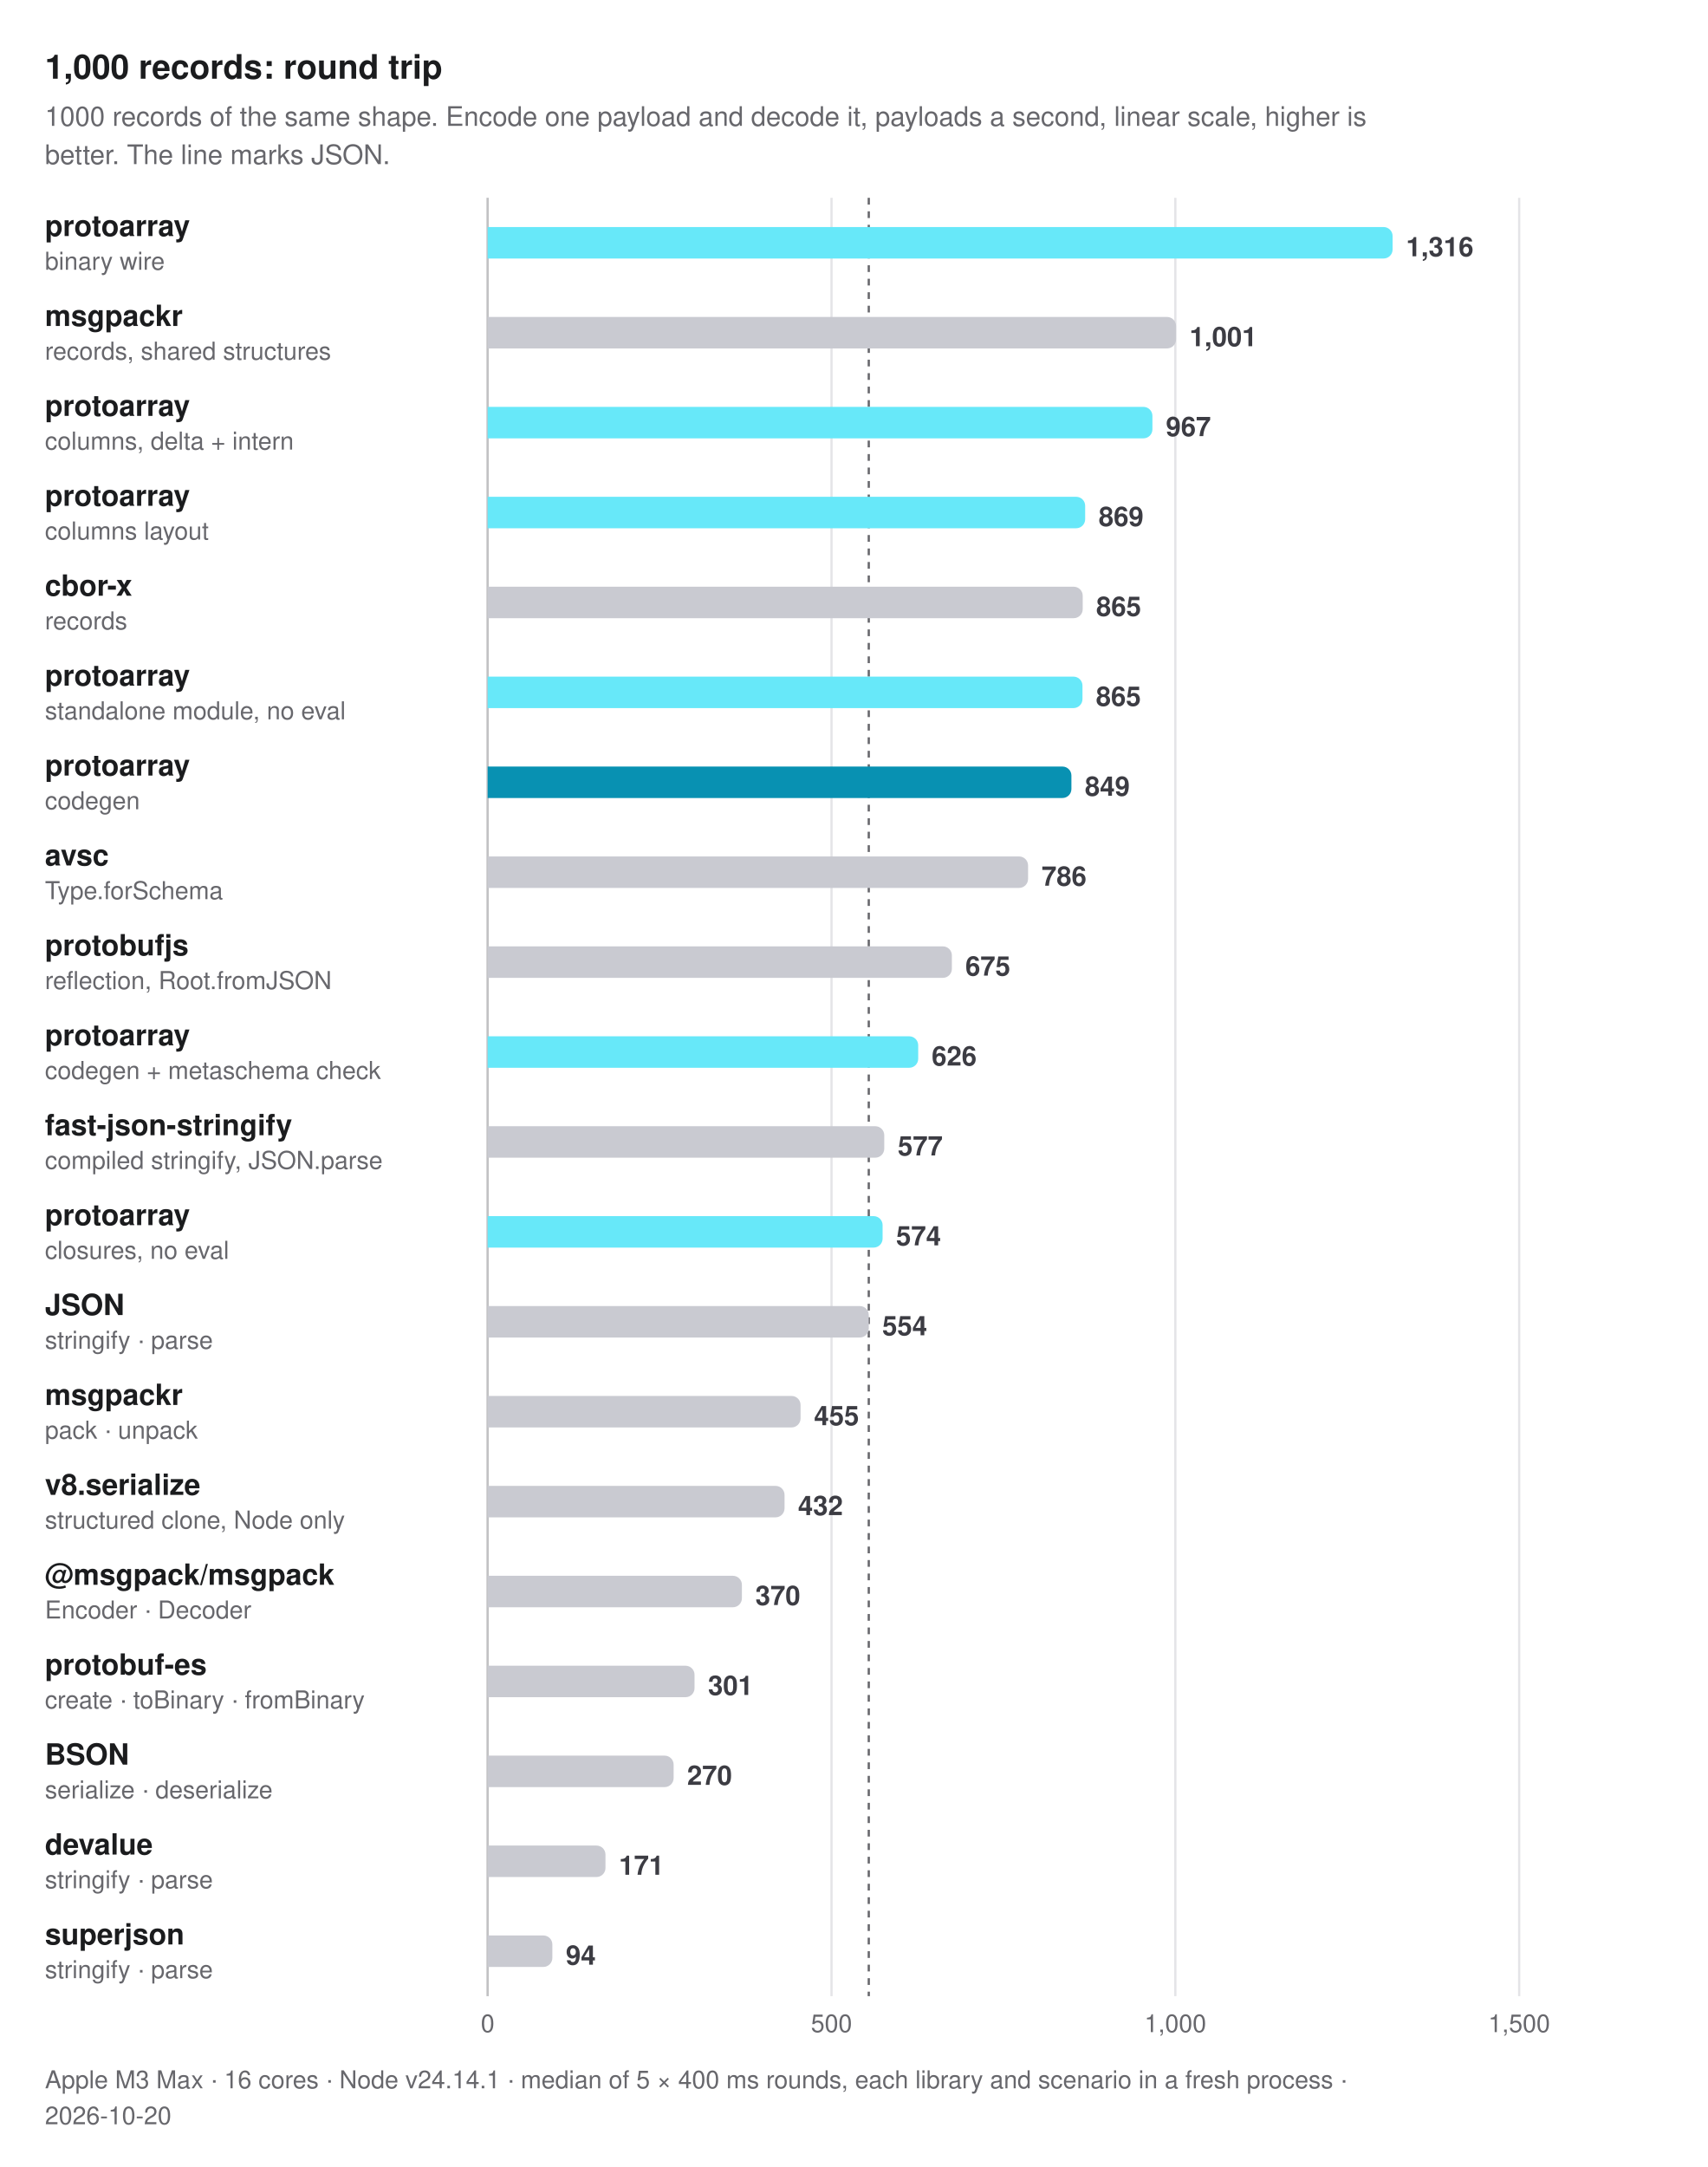
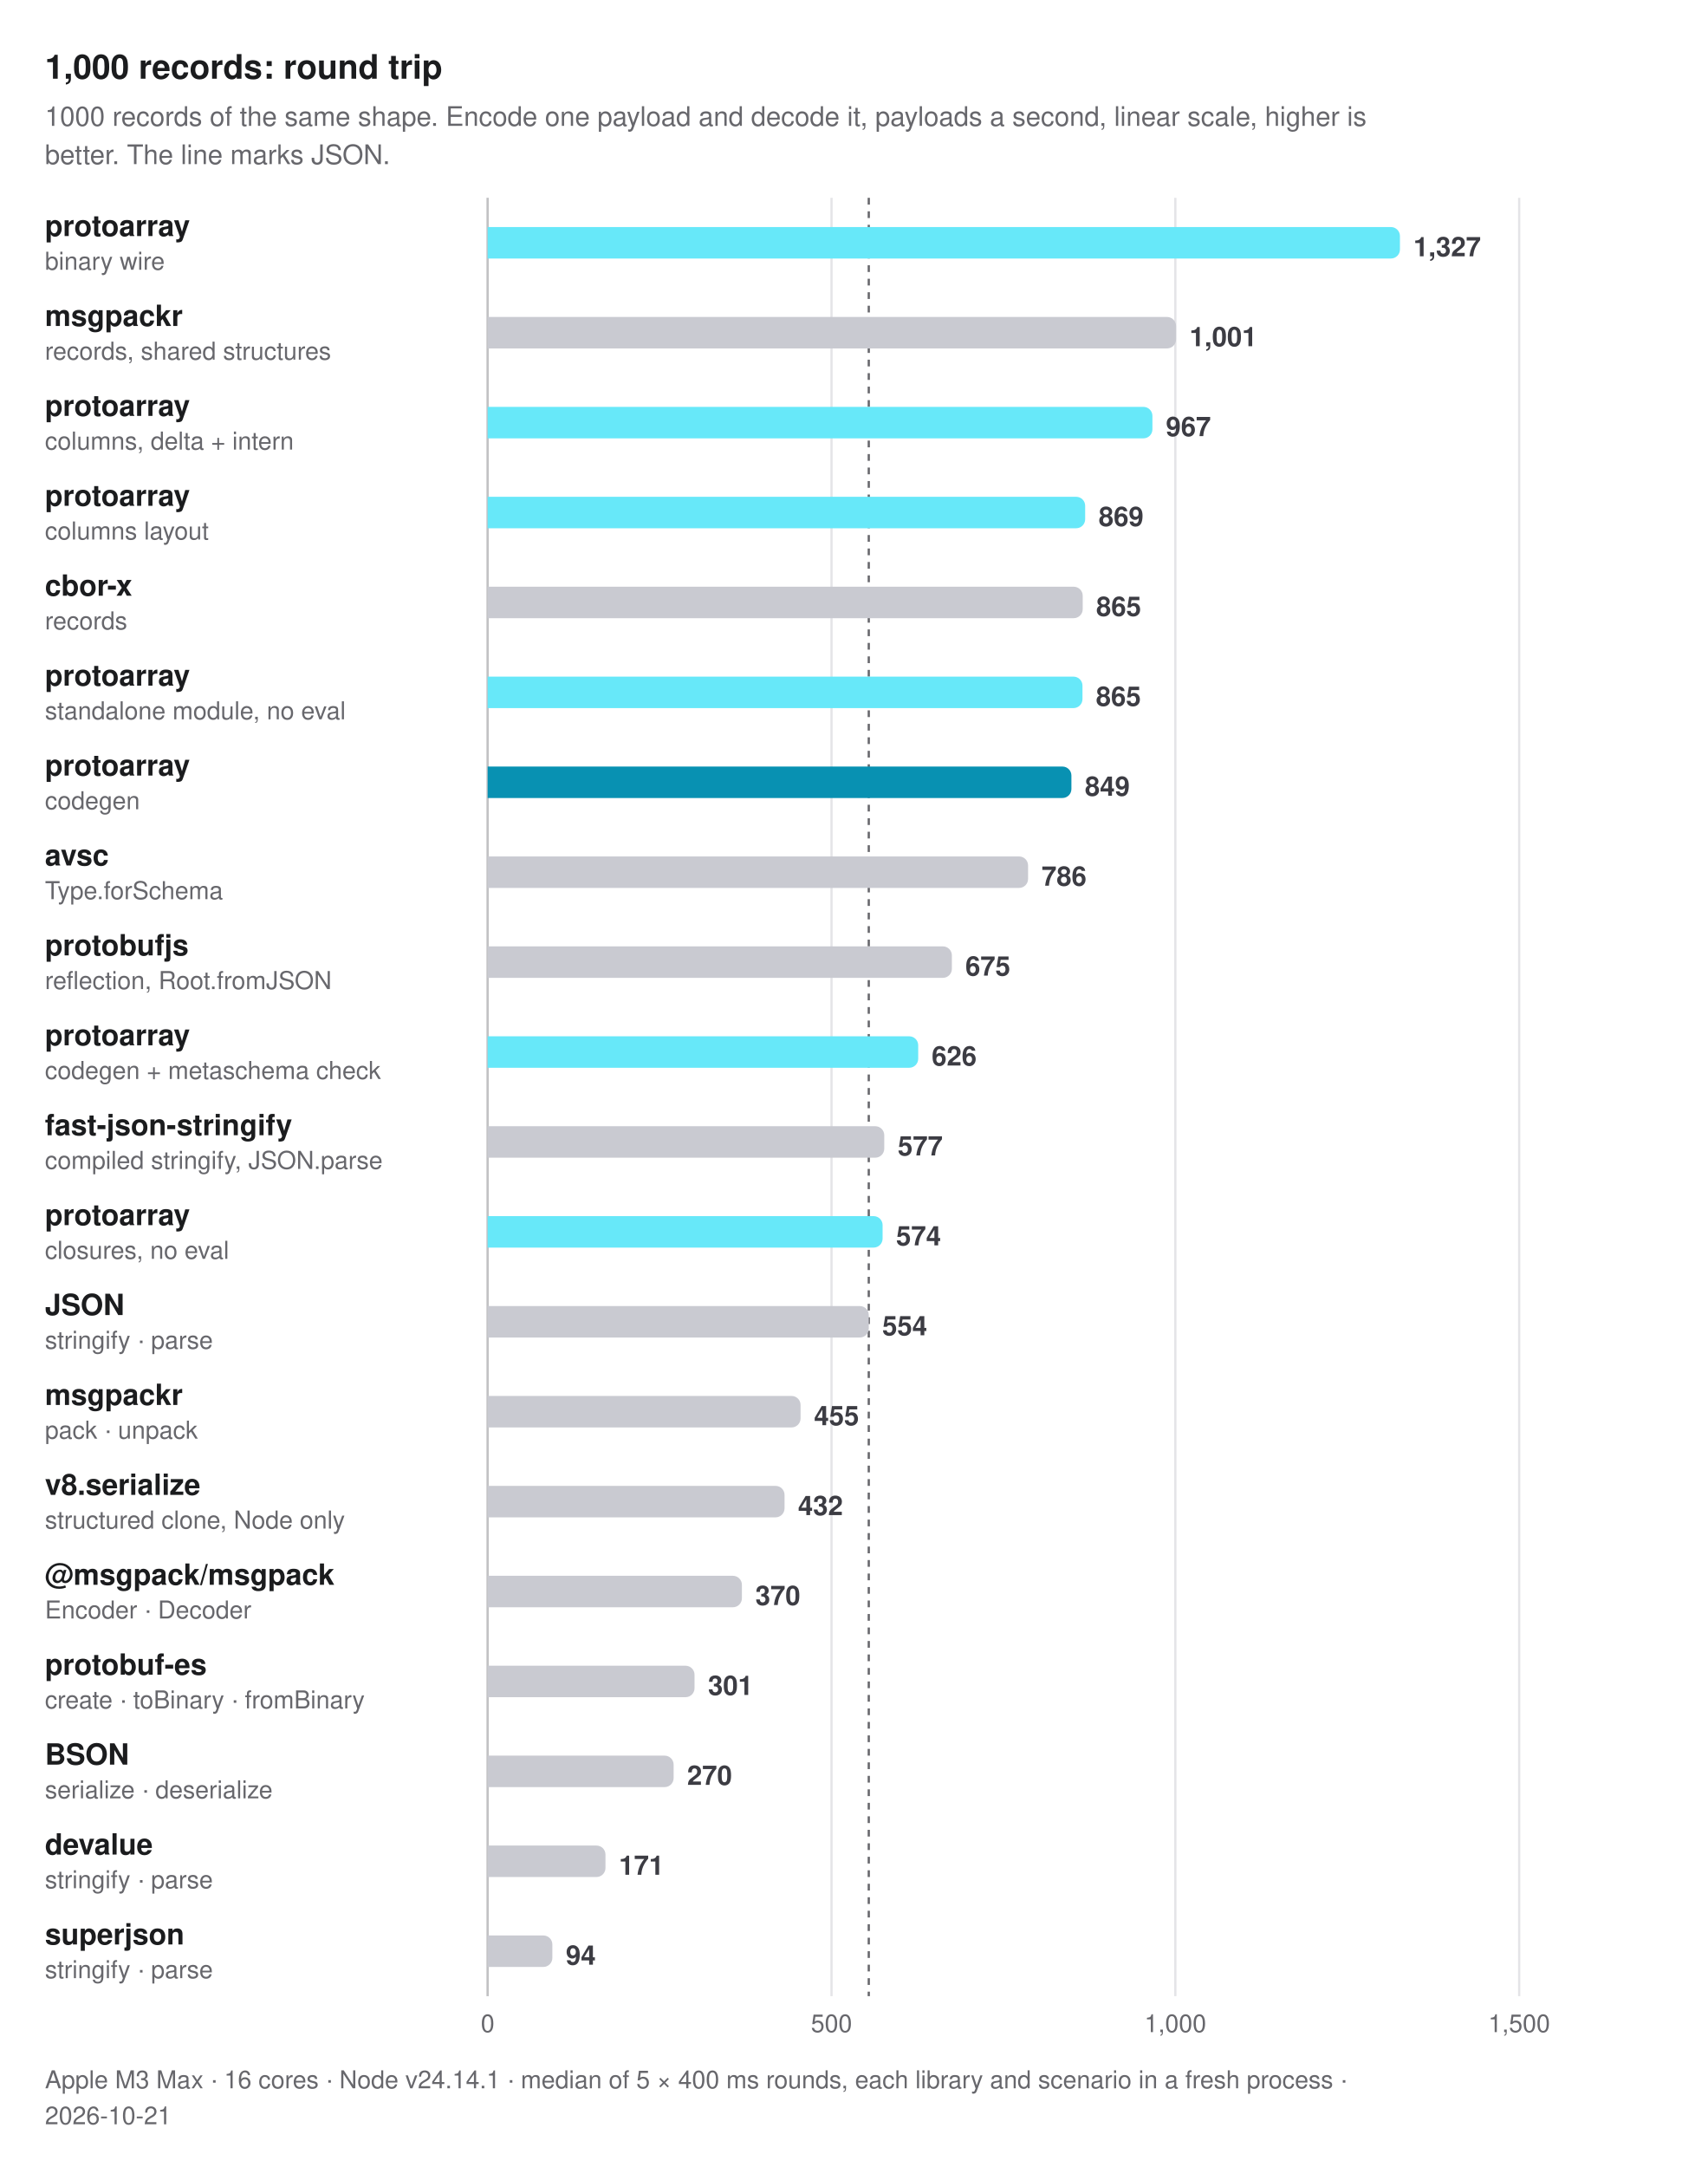
<svg xmlns="http://www.w3.org/2000/svg" width="760" height="964" viewBox="0 0 760 964" role="img" aria-label="1,000 records: round trip. 1000 records of the same shape. Encode one payload and decode it, payloads a second, linear scale, higher is better. The line marks JSON.">
  <style>
  text { font-family: -apple-system, BlinkMacSystemFont, "Segoe UI", Helvetica, Arial, sans-serif; }
  .title { font-size: 15px; font-weight: 700; fill: #1b1c1e; }
  .subtitle, .caption { font-size: 12px; fill: #67676c; }
  .caption { font-size: 11px; }
  .group { font-size: 11px; font-weight: 600; letter-spacing: 0.06em; fill: #67676c; }
  .label { font-size: 13px; font-weight: 600; fill: #1b1c1e; }
  .label.primary, .label.secondary { font-weight: 700; }
  .sublabel { font-size: 11px; fill: #67676c; }
  .value { font-size: 12px; font-weight: 600; fill: #3c3c43; font-variant-numeric: tabular-nums; }
  .value.small { font-size: 10px; }
  .legend { font-size: 11px; fill: #3c3c43; }
  .tick { font-size: 11px; fill: #67676c; font-variant-numeric: tabular-nums; }
  .grid { stroke: #e4e4e7; stroke-width: 1; }
  .axis { stroke: #c2c2c4; stroke-width: 1; }
  .ref { stroke: #67676c; stroke-width: 1; stroke-dasharray: 3 3; }
  .bar { fill: #c9cad1; }
  .bar.primary { fill: #0891b2; }
  .bar.secondary { fill: #67e8f9; }
  @media (prefers-color-scheme: dark) {
    .title, .label { fill: #dfdfd6; }
    .subtitle, .caption, .group, .sublabel, .tick { fill: #98989f; }
    .value, .legend { fill: #c2c2c4; }
    .grid { stroke: #2e2e32; }
    .axis { stroke: #48484c; }
    .ref { stroke: #98989f; }
    .bar { fill: #4a4b53; }
    .bar.primary { fill: #22d3ee; }
    .bar.secondary { fill: #0e7490; }
  }
</style>
  <text class="title" x="20" y="35">1,000 records: round trip</text>
  <text class="subtitle" x="20" y="56">1000 records of the same shape. Encode one payload and decode it, payloads a second, linear scale, higher is</text>
  <text class="subtitle" x="20" y="73">better. The line marks JSON.</text>
  <line class="grid" x1="217" y1="88" x2="217" y2="888" />
  <text class="tick" x="217" y="904" text-anchor="middle">0</text>
  <line class="grid" x1="370" y1="88" x2="370" y2="888" />
  <text class="tick" x="370" y="904" text-anchor="middle">500</text>
  <line class="grid" x1="523" y1="88" x2="523" y2="888" />
  <text class="tick" x="523" y="904" text-anchor="middle">1,000</text>
  <line class="grid" x1="676" y1="88" x2="676" y2="888" />
  <text class="tick" x="676" y="904" text-anchor="middle">1,500</text>
  <line class="axis" x1="217" y1="88" x2="217" y2="888" />
  <line class="ref" x1="386.58" y1="88" x2="386.58" y2="888" />
  <g>
    <text class="label secondary" x="20" y="105">protoarray</text>
    <text class="sublabel" x="20" y="120">binary wire</text>
-     <path class="bar secondary" d="M217,101H615.673A4,4 0 0 1 619.673,105V111A4,4 0 0 1 615.673,115H217Z" />
-     <text class="value" x="625.673" y="114">1,316</text>
+     <path class="bar secondary" d="M217,101H618.939A4,4 0 0 1 622.939,105V111A4,4 0 0 1 618.939,115H217Z" />
+     <text class="value" x="628.939" y="114">1,327</text>
  </g>
  <g>
    <text class="label" x="20" y="145">msgpackr</text>
    <text class="sublabel" x="20" y="160">records, shared structures</text>
    <path class="bar" d="M217,141H519.309A4,4 0 0 1 523.309,145V151A4,4 0 0 1 519.309,155H217Z" />
    <text class="value" x="529.309" y="154">1,001</text>
  </g>
  <g>
    <text class="label secondary" x="20" y="185">protoarray</text>
    <text class="sublabel" x="20" y="200">columns, delta + intern</text>
    <path class="bar secondary" d="M217,181H508.799A4,4 0 0 1 512.799,185V191A4,4 0 0 1 508.799,195H217Z" />
    <text class="value" x="518.799" y="194">967</text>
  </g>
  <g>
    <text class="label secondary" x="20" y="225">protoarray</text>
    <text class="sublabel" x="20" y="240">columns layout</text>
    <path class="bar secondary" d="M217,221H478.87A4,4 0 0 1 482.87,225V231A4,4 0 0 1 478.87,235H217Z" />
    <text class="value" x="488.87" y="234">869</text>
  </g>
  <g>
    <text class="label" x="20" y="265">cbor-x</text>
    <text class="sublabel" x="20" y="280">records</text>
    <path class="bar" d="M217,261H477.779A4,4 0 0 1 481.779,265V271A4,4 0 0 1 477.779,275H217Z" />
    <text class="value" x="487.779" y="274">865</text>
  </g>
  <g>
    <text class="label secondary" x="20" y="305">protoarray</text>
    <text class="sublabel" x="20" y="320">standalone module, no eval</text>
    <path class="bar secondary" d="M217,301H477.676A4,4 0 0 1 481.676,305V311A4,4 0 0 1 477.676,315H217Z" />
    <text class="value" x="487.676" y="314">865</text>
  </g>
  <g>
    <text class="label primary" x="20" y="345">protoarray</text>
    <text class="sublabel" x="20" y="360">codegen</text>
    <path class="bar primary" d="M217,341H472.752A4,4 0 0 1 476.752,345V351A4,4 0 0 1 472.752,355H217Z" />
    <text class="value" x="482.752" y="354">849</text>
  </g>
  <g>
    <text class="label" x="20" y="385">avsc</text>
    <text class="sublabel" x="20" y="400">Type.forSchema</text>
    <path class="bar" d="M217,381H453.468A4,4 0 0 1 457.468,385V391A4,4 0 0 1 453.468,395H217Z" />
    <text class="value" x="463.468" y="394">786</text>
  </g>
  <g>
    <text class="label" x="20" y="425">protobufjs</text>
    <text class="sublabel" x="20" y="440">reflection, Root.fromJSON</text>
    <path class="bar" d="M217,421H419.562A4,4 0 0 1 423.562,425V431A4,4 0 0 1 419.562,435H217Z" />
    <text class="value" x="429.562" y="434">675</text>
  </g>
  <g>
    <text class="label secondary" x="20" y="465">protoarray</text>
    <text class="sublabel" x="20" y="480">codegen + metaschema check</text>
    <path class="bar secondary" d="M217,461H404.58A4,4 0 0 1 408.58,465V471A4,4 0 0 1 404.58,475H217Z" />
    <text class="value" x="414.58" y="474">626</text>
  </g>
  <g>
    <text class="label" x="20" y="505">fast-json-stringify</text>
    <text class="sublabel" x="20" y="520">compiled stringify, JSON.parse</text>
    <path class="bar" d="M217,501H389.471A4,4 0 0 1 393.471,505V511A4,4 0 0 1 389.471,515H217Z" />
    <text class="value" x="399.471" y="514">577</text>
  </g>
  <g>
    <text class="label secondary" x="20" y="545">protoarray</text>
    <text class="sublabel" x="20" y="560">closures, no eval</text>
    <path class="bar secondary" d="M217,541H388.735A4,4 0 0 1 392.735,545V551A4,4 0 0 1 388.735,555H217Z" />
    <text class="value" x="398.735" y="554">574</text>
  </g>
  <g>
    <text class="label" x="20" y="585">JSON</text>
    <text class="sublabel" x="20" y="600">stringify · parse</text>
    <path class="bar" d="M217,581H382.58A4,4 0 0 1 386.58,585V591A4,4 0 0 1 382.58,595H217Z" />
    <text class="value" x="392.58" y="594">554</text>
  </g>
  <g>
    <text class="label" x="20" y="625">msgpackr</text>
    <text class="sublabel" x="20" y="640">pack · unpack</text>
    <path class="bar" d="M217,621H352.233A4,4 0 0 1 356.233,625V631A4,4 0 0 1 352.233,635H217Z" />
    <text class="value" x="362.233" y="634">455</text>
  </g>
  <g>
    <text class="label" x="20" y="665">v8.serialize</text>
    <text class="sublabel" x="20" y="680">structured clone, Node only</text>
    <path class="bar" d="M217,661H345.102A4,4 0 0 1 349.102,665V671A4,4 0 0 1 345.102,675H217Z" />
    <text class="value" x="355.102" y="674">432</text>
  </g>
  <g>
    <text class="label" x="20" y="705">@msgpack/msgpack</text>
    <text class="sublabel" x="20" y="720">Encoder · Decoder</text>
    <path class="bar" d="M217,701H326.128A4,4 0 0 1 330.128,705V711A4,4 0 0 1 326.128,715H217Z" />
    <text class="value" x="336.128" y="714">370</text>
  </g>
  <g>
    <text class="label" x="20" y="745">protobuf-es</text>
    <text class="sublabel" x="20" y="760">create · toBinary · fromBinary</text>
    <path class="bar" d="M217,741H305.049A4,4 0 0 1 309.049,745V751A4,4 0 0 1 305.049,755H217Z" />
    <text class="value" x="315.049" y="754">301</text>
  </g>
  <g>
    <text class="label" x="20" y="785">BSON</text>
    <text class="sublabel" x="20" y="800">serialize · deserialize</text>
    <path class="bar" d="M217,781H295.749A4,4 0 0 1 299.749,785V791A4,4 0 0 1 295.749,795H217Z" />
    <text class="value" x="305.749" y="794">270</text>
  </g>
  <g>
    <text class="label" x="20" y="825">devalue</text>
    <text class="sublabel" x="20" y="840">stringify · parse</text>
    <path class="bar" d="M217,821H265.419A4,4 0 0 1 269.419,825V831A4,4 0 0 1 265.419,835H217Z" />
    <text class="value" x="275.419" y="834">171</text>
  </g>
  <g>
    <text class="label" x="20" y="865">superjson</text>
    <text class="sublabel" x="20" y="880">stringify · parse</text>
    <path class="bar" d="M217,861H241.786A4,4 0 0 1 245.786,865V871A4,4 0 0 1 241.786,875H217Z" />
    <text class="value" x="251.786" y="874">94</text>
  </g>
  <text class="caption" x="20" y="929">Apple M3 Max · 16 cores · Node v24.14.1 · median of 5 × 400 ms rounds, each library and scenario in a fresh process ·</text>
-   <text class="caption" x="20" y="945">2026-10-20</text>
+   <text class="caption" x="20" y="945">2026-10-21</text>
</svg>
